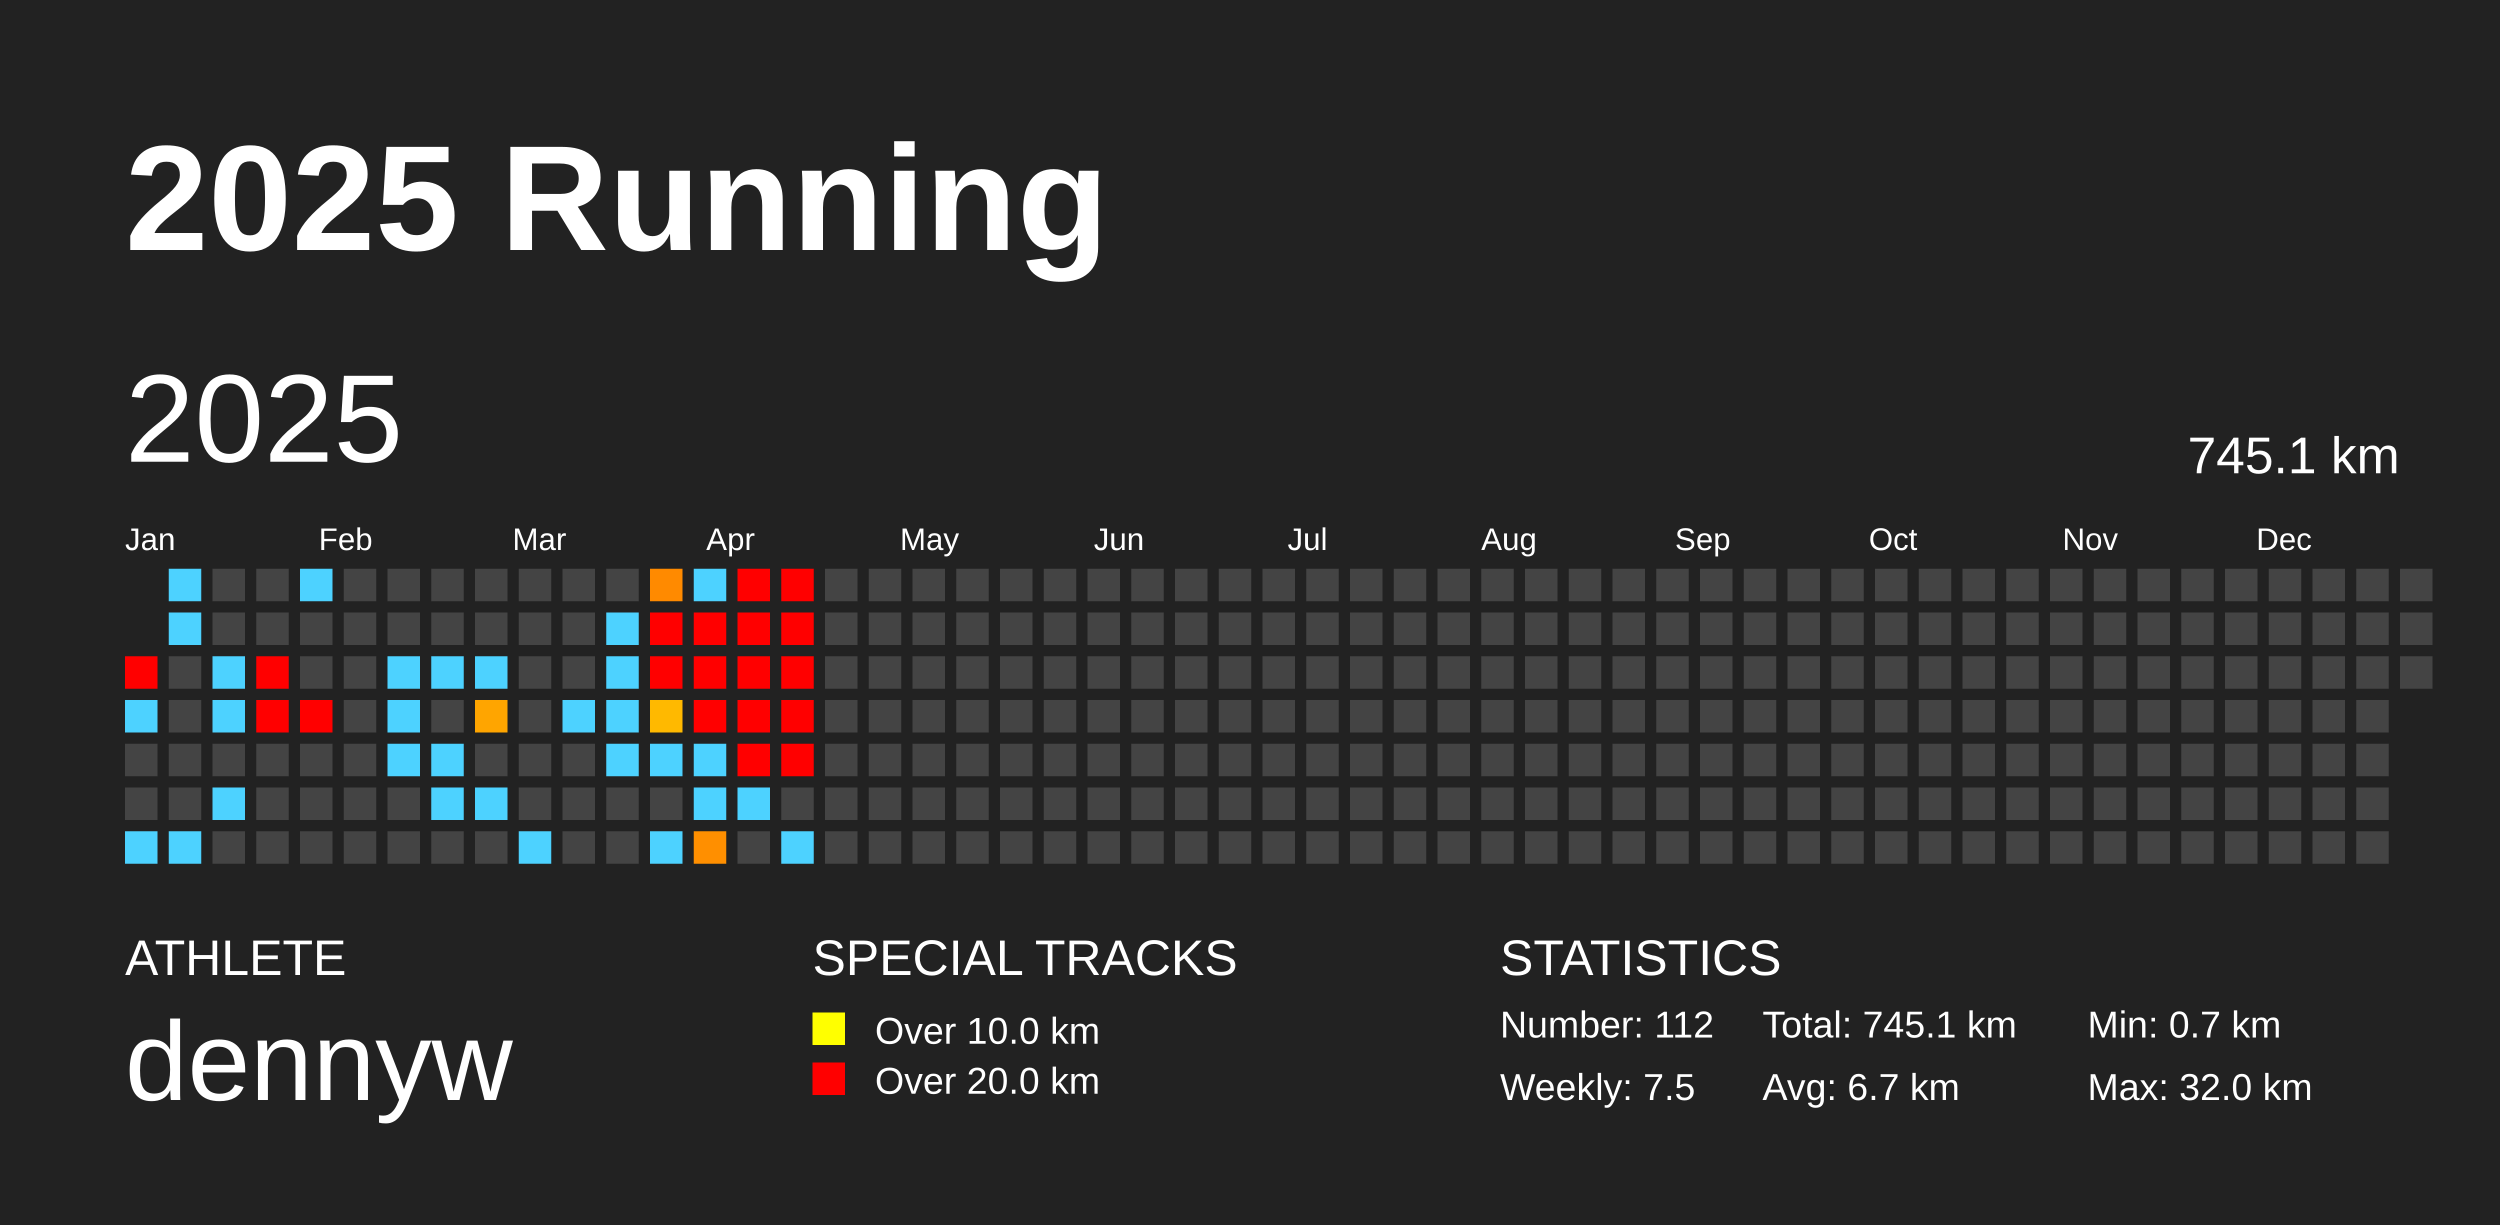
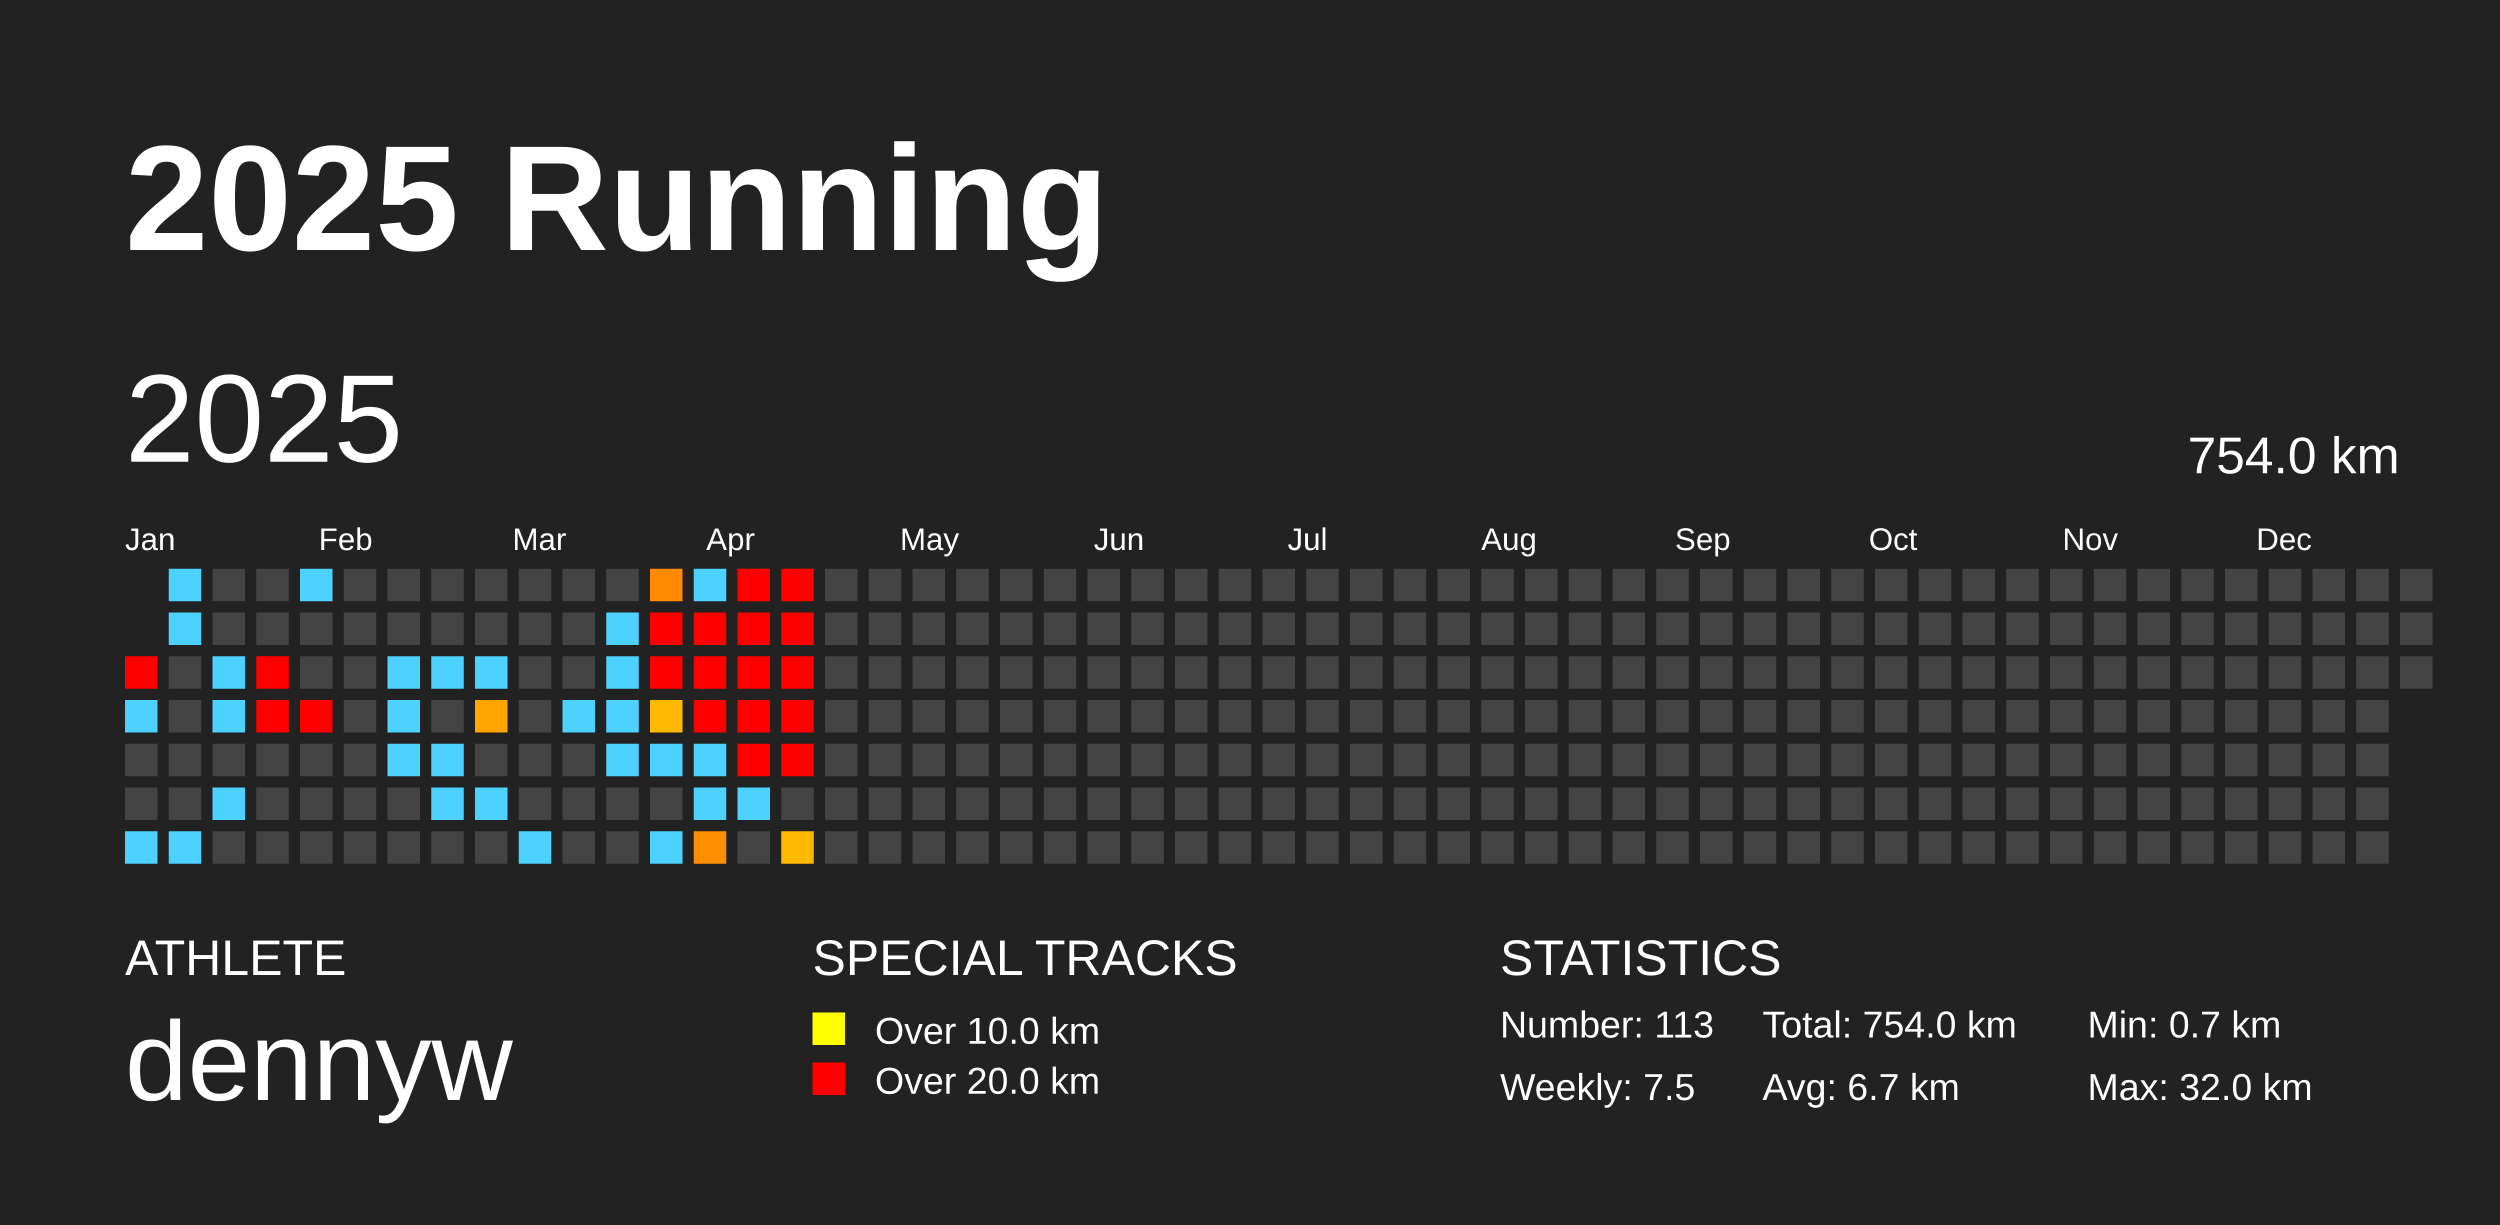
<svg xmlns="http://www.w3.org/2000/svg" baseProfile="full" height="98mm" version="1.1" viewBox="0,0,200,98" width="200mm">
  <defs />
  <rect fill="#222222" height="98" width="200" x="0" y="0" />
  <text fill="#FFFFFF" style="font-size:12px; font-family:Arial; font-weight:bold;" x="10" y="20">2025 Running</text>
  <text fill="#FFFFFF" style="font-size:4px; font-family:Arial" x="10" y="78">ATHLETE</text>
  <text fill="#FFFFFF" style="font-size:9px; font-family:Arial" x="10" y="88">dennyw</text>
  <text fill="#FFFFFF" style="font-size:4px; font-family:Arial" x="65" y="78">SPECIAL TRACKS</text>
  <rect fill="yellow" height="2.6" width="2.6" x="65" y="81" />
  <text fill="#FFFFFF" style="font-size:3px; font-family:Arial" x="70" y="83.5">Over 10.0 km</text>
  <rect fill="red" height="2.6" width="2.6" x="65" y="85" />
  <text fill="#FFFFFF" style="font-size:3px; font-family:Arial" x="70" y="87.5">Over 20.0 km</text>
  <text fill="#FFFFFF" style="font-size:4px; font-family:Arial" x="120" y="78">STATISTICS</text>
-   <text fill="#FFFFFF" style="font-size:3px; font-family:Arial" x="120" y="83">Number: 112</text>
+   <text fill="#FFFFFF" style="font-size:3px; font-family:Arial" x="120" y="83">Number: 113</text>
  <text fill="#FFFFFF" style="font-size:3px; font-family:Arial" x="120" y="88">Weekly: 7.5</text>
-   <text fill="#FFFFFF" style="font-size:3px; font-family:Arial" x="141" y="83">Total: 745.1 km</text>
+   <text fill="#FFFFFF" style="font-size:3px; font-family:Arial" x="141" y="83">Total: 754.0 km</text>
  <text fill="#FFFFFF" style="font-size:3px; font-family:Arial" x="141" y="88">Avg: 6.7 km</text>
  <text fill="#FFFFFF" style="font-size:3px; font-family:Arial" x="167" y="83">Min: 0.7 km</text>
  <text fill="#FFFFFF" style="font-size:3px; font-family:Arial" x="167" y="88">Max: 32.0 km</text>
  <text dominant-baseline="hanging" fill="#FFFFFF" style="font-size:10.0px; font-family:Arial;" x="10" y="30">2025</text>
-   <text dominant-baseline="hanging" fill="#FFFFFF" style="font-size:4.125px; font-family:Arial;" x="175" y="35">745.1 km</text>
+   <text dominant-baseline="hanging" fill="#FFFFFF" style="font-size:4.125px; font-family:Arial;" x="175" y="35">754.0 km</text>
  <text fill="#FFFFFF" style="font-size:2.5px; font-family:Arial" x="10.0" y="44">Jan</text>
  <text fill="#FFFFFF" style="font-size:2.5px; font-family:Arial" x="25.5" y="44">Feb</text>
  <text fill="#FFFFFF" style="font-size:2.5px; font-family:Arial" x="41.0" y="44">Mar</text>
  <text fill="#FFFFFF" style="font-size:2.5px; font-family:Arial" x="56.5" y="44">Apr</text>
  <text fill="#FFFFFF" style="font-size:2.5px; font-family:Arial" x="72.0" y="44">May</text>
  <text fill="#FFFFFF" style="font-size:2.5px; font-family:Arial" x="87.5" y="44">Jun</text>
  <text fill="#FFFFFF" style="font-size:2.5px; font-family:Arial" x="103.0" y="44">Jul</text>
  <text fill="#FFFFFF" style="font-size:2.5px; font-family:Arial" x="118.5" y="44">Aug</text>
  <text fill="#FFFFFF" style="font-size:2.5px; font-family:Arial" x="134.0" y="44">Sep</text>
  <text fill="#FFFFFF" style="font-size:2.5px; font-family:Arial" x="149.5" y="44">Oct</text>
  <text fill="#FFFFFF" style="font-size:2.5px; font-family:Arial" x="165.0" y="44">Nov</text>
  <text fill="#FFFFFF" style="font-size:2.5px; font-family:Arial" x="180.5" y="44">Dec</text>
  <rect fill="red" height="2.6" width="2.6" x="10.0" y="52.5" />
  <rect fill="#4dd2ff" height="2.6" width="2.6" x="10.0" y="56.0" />
  <rect fill="#444444" height="2.6" width="2.6" x="10.0" y="59.5" />
  <rect fill="#444444" height="2.6" width="2.6" x="10.0" y="63.0" />
  <rect fill="#4dd2ff" height="2.6" width="2.6" x="10.0" y="66.5" />
  <rect fill="#4dd2ff" height="2.6" width="2.6" x="13.5" y="45.5" />
  <rect fill="#4dd2ff" height="2.6" width="2.6" x="13.5" y="49.0" />
  <rect fill="#444444" height="2.6" width="2.6" x="13.5" y="52.5" />
  <rect fill="#444444" height="2.6" width="2.6" x="13.5" y="56.0" />
  <rect fill="#444444" height="2.6" width="2.6" x="13.5" y="59.5" />
  <rect fill="#444444" height="2.6" width="2.6" x="13.5" y="63.0" />
  <rect fill="#4dd2ff" height="2.6" width="2.6" x="13.5" y="66.5" />
  <rect fill="#444444" height="2.6" width="2.6" x="17.0" y="45.5" />
  <rect fill="#444444" height="2.6" width="2.6" x="17.0" y="49.0" />
  <rect fill="#4dd2ff" height="2.6" width="2.6" x="17.0" y="52.5" />
  <rect fill="#4dd2ff" height="2.6" width="2.6" x="17.0" y="56.0" />
  <rect fill="#444444" height="2.6" width="2.6" x="17.0" y="59.5" />
  <rect fill="#4dd2ff" height="2.6" width="2.6" x="17.0" y="63.0" />
  <rect fill="#444444" height="2.6" width="2.6" x="17.0" y="66.5" />
  <rect fill="#444444" height="2.6" width="2.6" x="20.5" y="45.5" />
  <rect fill="#444444" height="2.6" width="2.6" x="20.5" y="49.0" />
  <rect fill="red" height="2.6" width="2.6" x="20.5" y="52.5" />
  <rect fill="red" height="2.6" width="2.6" x="20.5" y="56.0" />
  <rect fill="#444444" height="2.6" width="2.6" x="20.5" y="59.5" />
  <rect fill="#444444" height="2.6" width="2.6" x="20.5" y="63.0" />
  <rect fill="#444444" height="2.6" width="2.6" x="20.5" y="66.5" />
  <rect fill="#4dd2ff" height="2.6" width="2.6" x="24.0" y="45.5" />
  <rect fill="#444444" height="2.6" width="2.6" x="24.0" y="49.0" />
  <rect fill="#444444" height="2.6" width="2.6" x="24.0" y="52.5" />
  <rect fill="red" height="2.6" width="2.6" x="24.0" y="56.0" />
  <rect fill="#444444" height="2.6" width="2.6" x="24.0" y="59.5" />
  <rect fill="#444444" height="2.6" width="2.6" x="24.0" y="63.0" />
  <rect fill="#444444" height="2.6" width="2.6" x="24.0" y="66.5" />
  <rect fill="#444444" height="2.6" width="2.6" x="27.5" y="45.5" />
  <rect fill="#444444" height="2.6" width="2.6" x="27.5" y="49.0" />
  <rect fill="#444444" height="2.6" width="2.6" x="27.5" y="52.5" />
  <rect fill="#444444" height="2.6" width="2.6" x="27.5" y="56.0" />
  <rect fill="#444444" height="2.6" width="2.6" x="27.5" y="59.5" />
  <rect fill="#444444" height="2.6" width="2.6" x="27.5" y="63.0" />
  <rect fill="#444444" height="2.6" width="2.6" x="27.5" y="66.5" />
  <rect fill="#444444" height="2.6" width="2.6" x="31.0" y="45.5" />
  <rect fill="#444444" height="2.6" width="2.6" x="31.0" y="49.0" />
  <rect fill="#4dd2ff" height="2.6" width="2.6" x="31.0" y="52.5" />
  <rect fill="#4dd2ff" height="2.6" width="2.6" x="31.0" y="56.0" />
  <rect fill="#4dd2ff" height="2.6" width="2.6" x="31.0" y="59.5" />
  <rect fill="#444444" height="2.6" width="2.6" x="31.0" y="63.0" />
  <rect fill="#444444" height="2.6" width="2.6" x="31.0" y="66.5" />
  <rect fill="#444444" height="2.6" width="2.6" x="34.5" y="45.5" />
  <rect fill="#444444" height="2.6" width="2.6" x="34.5" y="49.0" />
  <rect fill="#4dd2ff" height="2.6" width="2.6" x="34.5" y="52.5" />
  <rect fill="#444444" height="2.6" width="2.6" x="34.5" y="56.0" />
  <rect fill="#4dd2ff" height="2.6" width="2.6" x="34.5" y="59.5" />
  <rect fill="#4dd2ff" height="2.6" width="2.6" x="34.5" y="63.0" />
  <rect fill="#444444" height="2.6" width="2.6" x="34.5" y="66.5" />
  <rect fill="#444444" height="2.6" width="2.6" x="38.0" y="45.5" />
  <rect fill="#444444" height="2.6" width="2.6" x="38.0" y="49.0" />
  <rect fill="#4dd2ff" height="2.6" width="2.6" x="38.0" y="52.5" />
  <rect fill="#ffa500" height="2.6" width="2.6" x="38.0" y="56.0" />
  <rect fill="#444444" height="2.6" width="2.6" x="38.0" y="59.5" />
  <rect fill="#4dd2ff" height="2.6" width="2.6" x="38.0" y="63.0" />
  <rect fill="#444444" height="2.6" width="2.6" x="38.0" y="66.5" />
  <rect fill="#444444" height="2.6" width="2.6" x="41.5" y="45.5" />
  <rect fill="#444444" height="2.6" width="2.6" x="41.5" y="49.0" />
  <rect fill="#444444" height="2.6" width="2.6" x="41.5" y="52.5" />
  <rect fill="#444444" height="2.6" width="2.6" x="41.5" y="56.0" />
  <rect fill="#444444" height="2.6" width="2.6" x="41.5" y="59.5" />
  <rect fill="#444444" height="2.6" width="2.6" x="41.5" y="63.0" />
  <rect fill="#4dd2ff" height="2.6" width="2.6" x="41.5" y="66.5" />
  <rect fill="#444444" height="2.6" width="2.6" x="45.0" y="45.5" />
  <rect fill="#444444" height="2.6" width="2.6" x="45.0" y="49.0" />
  <rect fill="#444444" height="2.6" width="2.6" x="45.0" y="52.5" />
  <rect fill="#4dd2ff" height="2.6" width="2.6" x="45.0" y="56.0" />
  <rect fill="#444444" height="2.6" width="2.6" x="45.0" y="59.5" />
  <rect fill="#444444" height="2.6" width="2.6" x="45.0" y="63.0" />
  <rect fill="#444444" height="2.6" width="2.6" x="45.0" y="66.5" />
  <rect fill="#444444" height="2.6" width="2.6" x="48.5" y="45.5" />
  <rect fill="#4dd2ff" height="2.6" width="2.6" x="48.5" y="49.0" />
  <rect fill="#4dd2ff" height="2.6" width="2.6" x="48.5" y="52.5" />
  <rect fill="#4dd2ff" height="2.6" width="2.6" x="48.5" y="56.0" />
  <rect fill="#4dd2ff" height="2.6" width="2.6" x="48.5" y="59.5" />
  <rect fill="#444444" height="2.6" width="2.6" x="48.5" y="63.0" />
  <rect fill="#444444" height="2.6" width="2.6" x="48.5" y="66.5" />
  <rect fill="#ff8a00" height="2.6" width="2.6" x="52.0" y="45.5" />
  <rect fill="red" height="2.6" width="2.6" x="52.0" y="49.0" />
  <rect fill="red" height="2.6" width="2.6" x="52.0" y="52.5" />
  <rect fill="#ffb900" height="2.6" width="2.6" x="52.0" y="56.0" />
  <rect fill="#4dd2ff" height="2.6" width="2.6" x="52.0" y="59.5" />
  <rect fill="#444444" height="2.6" width="2.6" x="52.0" y="63.0" />
  <rect fill="#4dd2ff" height="2.6" width="2.6" x="52.0" y="66.5" />
  <rect fill="#4dd2ff" height="2.6" width="2.6" x="55.5" y="45.5" />
  <rect fill="red" height="2.6" width="2.6" x="55.5" y="49.0" />
  <rect fill="red" height="2.6" width="2.6" x="55.5" y="52.5" />
  <rect fill="red" height="2.6" width="2.6" x="55.5" y="56.0" />
  <rect fill="#4dd2ff" height="2.6" width="2.6" x="55.5" y="59.5" />
  <rect fill="#4dd2ff" height="2.6" width="2.6" x="55.5" y="63.0" />
  <rect fill="#ff8f00" height="2.6" width="2.6" x="55.5" y="66.5" />
  <rect fill="red" height="2.6" width="2.6" x="59.0" y="45.5" />
  <rect fill="red" height="2.6" width="2.6" x="59.0" y="49.0" />
  <rect fill="red" height="2.6" width="2.6" x="59.0" y="52.5" />
  <rect fill="red" height="2.6" width="2.6" x="59.0" y="56.0" />
  <rect fill="red" height="2.6" width="2.6" x="59.0" y="59.5" />
  <rect fill="#4dd2ff" height="2.6" width="2.6" x="59.0" y="63.0" />
  <rect fill="#444444" height="2.6" width="2.6" x="59.0" y="66.5" />
  <rect fill="red" height="2.6" width="2.6" x="62.5" y="45.5" />
  <rect fill="red" height="2.6" width="2.6" x="62.5" y="49.0" />
  <rect fill="red" height="2.6" width="2.6" x="62.5" y="52.5" />
  <rect fill="red" height="2.6" width="2.6" x="62.5" y="56.0" />
  <rect fill="red" height="2.6" width="2.6" x="62.5" y="59.5" />
  <rect fill="#444444" height="2.6" width="2.6" x="62.5" y="63.0" />
-   <rect fill="#4dd2ff" height="2.6" width="2.6" x="62.5" y="66.5" />
+   <rect fill="#ffba00" height="2.6" width="2.6" x="62.5" y="66.5" />
  <rect fill="#444444" height="2.6" width="2.6" x="66.0" y="45.5" />
  <rect fill="#444444" height="2.6" width="2.6" x="66.0" y="49.0" />
  <rect fill="#444444" height="2.6" width="2.6" x="66.0" y="52.5" />
  <rect fill="#444444" height="2.6" width="2.6" x="66.0" y="56.0" />
  <rect fill="#444444" height="2.6" width="2.6" x="66.0" y="59.5" />
  <rect fill="#444444" height="2.6" width="2.6" x="66.0" y="63.0" />
  <rect fill="#444444" height="2.6" width="2.6" x="66.0" y="66.5" />
  <rect fill="#444444" height="2.6" width="2.6" x="69.5" y="45.5" />
  <rect fill="#444444" height="2.6" width="2.6" x="69.5" y="49.0" />
  <rect fill="#444444" height="2.6" width="2.6" x="69.5" y="52.5" />
  <rect fill="#444444" height="2.6" width="2.6" x="69.5" y="56.0" />
  <rect fill="#444444" height="2.6" width="2.6" x="69.5" y="59.5" />
  <rect fill="#444444" height="2.6" width="2.6" x="69.5" y="63.0" />
  <rect fill="#444444" height="2.6" width="2.6" x="69.5" y="66.5" />
  <rect fill="#444444" height="2.6" width="2.6" x="73.0" y="45.5" />
  <rect fill="#444444" height="2.6" width="2.6" x="73.0" y="49.0" />
  <rect fill="#444444" height="2.6" width="2.6" x="73.0" y="52.5" />
  <rect fill="#444444" height="2.6" width="2.6" x="73.0" y="56.0" />
  <rect fill="#444444" height="2.6" width="2.6" x="73.0" y="59.5" />
  <rect fill="#444444" height="2.6" width="2.6" x="73.0" y="63.0" />
  <rect fill="#444444" height="2.6" width="2.6" x="73.0" y="66.5" />
  <rect fill="#444444" height="2.6" width="2.6" x="76.5" y="45.5" />
  <rect fill="#444444" height="2.6" width="2.6" x="76.5" y="49.0" />
  <rect fill="#444444" height="2.6" width="2.6" x="76.5" y="52.5" />
  <rect fill="#444444" height="2.6" width="2.6" x="76.5" y="56.0" />
  <rect fill="#444444" height="2.6" width="2.6" x="76.5" y="59.5" />
  <rect fill="#444444" height="2.6" width="2.6" x="76.5" y="63.0" />
  <rect fill="#444444" height="2.6" width="2.6" x="76.5" y="66.5" />
  <rect fill="#444444" height="2.6" width="2.6" x="80.0" y="45.5" />
  <rect fill="#444444" height="2.6" width="2.6" x="80.0" y="49.0" />
  <rect fill="#444444" height="2.6" width="2.6" x="80.0" y="52.5" />
  <rect fill="#444444" height="2.6" width="2.6" x="80.0" y="56.0" />
  <rect fill="#444444" height="2.6" width="2.6" x="80.0" y="59.5" />
  <rect fill="#444444" height="2.6" width="2.6" x="80.0" y="63.0" />
  <rect fill="#444444" height="2.6" width="2.6" x="80.0" y="66.5" />
  <rect fill="#444444" height="2.6" width="2.6" x="83.5" y="45.5" />
  <rect fill="#444444" height="2.6" width="2.6" x="83.5" y="49.0" />
  <rect fill="#444444" height="2.6" width="2.6" x="83.5" y="52.5" />
  <rect fill="#444444" height="2.6" width="2.6" x="83.5" y="56.0" />
  <rect fill="#444444" height="2.6" width="2.6" x="83.5" y="59.5" />
  <rect fill="#444444" height="2.6" width="2.6" x="83.5" y="63.0" />
  <rect fill="#444444" height="2.6" width="2.6" x="83.5" y="66.5" />
  <rect fill="#444444" height="2.6" width="2.6" x="87.0" y="45.5" />
  <rect fill="#444444" height="2.6" width="2.6" x="87.0" y="49.0" />
  <rect fill="#444444" height="2.6" width="2.6" x="87.0" y="52.5" />
  <rect fill="#444444" height="2.6" width="2.6" x="87.0" y="56.0" />
  <rect fill="#444444" height="2.6" width="2.6" x="87.0" y="59.5" />
  <rect fill="#444444" height="2.6" width="2.6" x="87.0" y="63.0" />
  <rect fill="#444444" height="2.6" width="2.6" x="87.0" y="66.5" />
  <rect fill="#444444" height="2.6" width="2.6" x="90.5" y="45.5" />
  <rect fill="#444444" height="2.6" width="2.6" x="90.5" y="49.0" />
  <rect fill="#444444" height="2.6" width="2.6" x="90.5" y="52.5" />
  <rect fill="#444444" height="2.6" width="2.6" x="90.5" y="56.0" />
  <rect fill="#444444" height="2.6" width="2.6" x="90.5" y="59.5" />
  <rect fill="#444444" height="2.6" width="2.6" x="90.5" y="63.0" />
  <rect fill="#444444" height="2.6" width="2.6" x="90.5" y="66.5" />
  <rect fill="#444444" height="2.6" width="2.6" x="94.0" y="45.5" />
  <rect fill="#444444" height="2.6" width="2.6" x="94.0" y="49.0" />
  <rect fill="#444444" height="2.6" width="2.6" x="94.0" y="52.5" />
  <rect fill="#444444" height="2.6" width="2.6" x="94.0" y="56.0" />
  <rect fill="#444444" height="2.6" width="2.6" x="94.0" y="59.5" />
  <rect fill="#444444" height="2.6" width="2.6" x="94.0" y="63.0" />
  <rect fill="#444444" height="2.6" width="2.6" x="94.0" y="66.5" />
  <rect fill="#444444" height="2.6" width="2.6" x="97.5" y="45.5" />
  <rect fill="#444444" height="2.6" width="2.6" x="97.5" y="49.0" />
  <rect fill="#444444" height="2.6" width="2.6" x="97.5" y="52.5" />
  <rect fill="#444444" height="2.6" width="2.6" x="97.5" y="56.0" />
  <rect fill="#444444" height="2.6" width="2.6" x="97.5" y="59.5" />
  <rect fill="#444444" height="2.6" width="2.6" x="97.5" y="63.0" />
  <rect fill="#444444" height="2.6" width="2.6" x="97.5" y="66.5" />
  <rect fill="#444444" height="2.6" width="2.6" x="101.0" y="45.5" />
  <rect fill="#444444" height="2.6" width="2.6" x="101.0" y="49.0" />
  <rect fill="#444444" height="2.6" width="2.6" x="101.0" y="52.5" />
  <rect fill="#444444" height="2.6" width="2.6" x="101.0" y="56.0" />
  <rect fill="#444444" height="2.6" width="2.6" x="101.0" y="59.5" />
  <rect fill="#444444" height="2.6" width="2.6" x="101.0" y="63.0" />
  <rect fill="#444444" height="2.6" width="2.6" x="101.0" y="66.5" />
  <rect fill="#444444" height="2.6" width="2.6" x="104.5" y="45.5" />
  <rect fill="#444444" height="2.6" width="2.6" x="104.5" y="49.0" />
  <rect fill="#444444" height="2.6" width="2.6" x="104.5" y="52.5" />
  <rect fill="#444444" height="2.6" width="2.6" x="104.5" y="56.0" />
  <rect fill="#444444" height="2.6" width="2.6" x="104.5" y="59.5" />
  <rect fill="#444444" height="2.6" width="2.6" x="104.5" y="63.0" />
  <rect fill="#444444" height="2.6" width="2.6" x="104.5" y="66.5" />
  <rect fill="#444444" height="2.6" width="2.6" x="108.0" y="45.5" />
  <rect fill="#444444" height="2.6" width="2.6" x="108.0" y="49.0" />
  <rect fill="#444444" height="2.6" width="2.6" x="108.0" y="52.5" />
  <rect fill="#444444" height="2.6" width="2.6" x="108.0" y="56.0" />
  <rect fill="#444444" height="2.6" width="2.6" x="108.0" y="59.5" />
  <rect fill="#444444" height="2.6" width="2.6" x="108.0" y="63.0" />
  <rect fill="#444444" height="2.6" width="2.6" x="108.0" y="66.5" />
  <rect fill="#444444" height="2.6" width="2.6" x="111.5" y="45.5" />
  <rect fill="#444444" height="2.6" width="2.6" x="111.5" y="49.0" />
  <rect fill="#444444" height="2.6" width="2.6" x="111.5" y="52.5" />
  <rect fill="#444444" height="2.6" width="2.6" x="111.5" y="56.0" />
  <rect fill="#444444" height="2.6" width="2.6" x="111.5" y="59.5" />
  <rect fill="#444444" height="2.6" width="2.6" x="111.5" y="63.0" />
  <rect fill="#444444" height="2.6" width="2.6" x="111.5" y="66.5" />
  <rect fill="#444444" height="2.6" width="2.6" x="115.0" y="45.5" />
  <rect fill="#444444" height="2.6" width="2.6" x="115.0" y="49.0" />
  <rect fill="#444444" height="2.6" width="2.6" x="115.0" y="52.5" />
  <rect fill="#444444" height="2.6" width="2.6" x="115.0" y="56.0" />
  <rect fill="#444444" height="2.6" width="2.6" x="115.0" y="59.5" />
  <rect fill="#444444" height="2.6" width="2.6" x="115.0" y="63.0" />
  <rect fill="#444444" height="2.6" width="2.6" x="115.0" y="66.5" />
  <rect fill="#444444" height="2.6" width="2.6" x="118.5" y="45.5" />
  <rect fill="#444444" height="2.6" width="2.6" x="118.5" y="49.0" />
  <rect fill="#444444" height="2.6" width="2.6" x="118.5" y="52.5" />
  <rect fill="#444444" height="2.6" width="2.6" x="118.5" y="56.0" />
  <rect fill="#444444" height="2.6" width="2.6" x="118.5" y="59.5" />
  <rect fill="#444444" height="2.6" width="2.6" x="118.5" y="63.0" />
  <rect fill="#444444" height="2.6" width="2.6" x="118.5" y="66.5" />
  <rect fill="#444444" height="2.6" width="2.6" x="122.0" y="45.5" />
  <rect fill="#444444" height="2.6" width="2.6" x="122.0" y="49.0" />
  <rect fill="#444444" height="2.6" width="2.6" x="122.0" y="52.5" />
  <rect fill="#444444" height="2.6" width="2.6" x="122.0" y="56.0" />
  <rect fill="#444444" height="2.6" width="2.6" x="122.0" y="59.5" />
  <rect fill="#444444" height="2.6" width="2.6" x="122.0" y="63.0" />
  <rect fill="#444444" height="2.6" width="2.6" x="122.0" y="66.5" />
  <rect fill="#444444" height="2.6" width="2.6" x="125.5" y="45.5" />
  <rect fill="#444444" height="2.6" width="2.6" x="125.5" y="49.0" />
  <rect fill="#444444" height="2.6" width="2.6" x="125.5" y="52.5" />
  <rect fill="#444444" height="2.6" width="2.6" x="125.5" y="56.0" />
  <rect fill="#444444" height="2.6" width="2.6" x="125.5" y="59.5" />
  <rect fill="#444444" height="2.6" width="2.6" x="125.5" y="63.0" />
  <rect fill="#444444" height="2.6" width="2.6" x="125.5" y="66.5" />
  <rect fill="#444444" height="2.6" width="2.6" x="129.0" y="45.5" />
  <rect fill="#444444" height="2.6" width="2.6" x="129.0" y="49.0" />
  <rect fill="#444444" height="2.6" width="2.6" x="129.0" y="52.5" />
  <rect fill="#444444" height="2.6" width="2.6" x="129.0" y="56.0" />
  <rect fill="#444444" height="2.6" width="2.6" x="129.0" y="59.5" />
  <rect fill="#444444" height="2.6" width="2.6" x="129.0" y="63.0" />
  <rect fill="#444444" height="2.6" width="2.6" x="129.0" y="66.5" />
  <rect fill="#444444" height="2.6" width="2.6" x="132.5" y="45.5" />
  <rect fill="#444444" height="2.6" width="2.6" x="132.5" y="49.0" />
  <rect fill="#444444" height="2.6" width="2.6" x="132.5" y="52.5" />
  <rect fill="#444444" height="2.6" width="2.6" x="132.5" y="56.0" />
  <rect fill="#444444" height="2.6" width="2.6" x="132.5" y="59.5" />
  <rect fill="#444444" height="2.6" width="2.6" x="132.5" y="63.0" />
  <rect fill="#444444" height="2.6" width="2.6" x="132.5" y="66.5" />
  <rect fill="#444444" height="2.6" width="2.6" x="136.0" y="45.5" />
  <rect fill="#444444" height="2.6" width="2.6" x="136.0" y="49.0" />
  <rect fill="#444444" height="2.6" width="2.6" x="136.0" y="52.5" />
  <rect fill="#444444" height="2.6" width="2.6" x="136.0" y="56.0" />
  <rect fill="#444444" height="2.6" width="2.6" x="136.0" y="59.5" />
  <rect fill="#444444" height="2.6" width="2.6" x="136.0" y="63.0" />
  <rect fill="#444444" height="2.6" width="2.6" x="136.0" y="66.5" />
  <rect fill="#444444" height="2.6" width="2.6" x="139.5" y="45.5" />
  <rect fill="#444444" height="2.6" width="2.6" x="139.5" y="49.0" />
  <rect fill="#444444" height="2.6" width="2.6" x="139.5" y="52.5" />
  <rect fill="#444444" height="2.6" width="2.6" x="139.5" y="56.0" />
  <rect fill="#444444" height="2.6" width="2.6" x="139.5" y="59.5" />
  <rect fill="#444444" height="2.6" width="2.6" x="139.5" y="63.0" />
  <rect fill="#444444" height="2.6" width="2.6" x="139.5" y="66.5" />
  <rect fill="#444444" height="2.6" width="2.6" x="143.0" y="45.5" />
  <rect fill="#444444" height="2.6" width="2.6" x="143.0" y="49.0" />
  <rect fill="#444444" height="2.6" width="2.6" x="143.0" y="52.5" />
  <rect fill="#444444" height="2.6" width="2.6" x="143.0" y="56.0" />
  <rect fill="#444444" height="2.6" width="2.6" x="143.0" y="59.5" />
  <rect fill="#444444" height="2.6" width="2.6" x="143.0" y="63.0" />
  <rect fill="#444444" height="2.6" width="2.6" x="143.0" y="66.5" />
  <rect fill="#444444" height="2.6" width="2.6" x="146.5" y="45.5" />
  <rect fill="#444444" height="2.6" width="2.6" x="146.5" y="49.0" />
  <rect fill="#444444" height="2.6" width="2.6" x="146.5" y="52.5" />
  <rect fill="#444444" height="2.6" width="2.6" x="146.5" y="56.0" />
  <rect fill="#444444" height="2.6" width="2.6" x="146.5" y="59.5" />
  <rect fill="#444444" height="2.6" width="2.6" x="146.5" y="63.0" />
  <rect fill="#444444" height="2.6" width="2.6" x="146.5" y="66.5" />
  <rect fill="#444444" height="2.6" width="2.6" x="150.0" y="45.5" />
  <rect fill="#444444" height="2.6" width="2.6" x="150.0" y="49.0" />
  <rect fill="#444444" height="2.6" width="2.6" x="150.0" y="52.5" />
  <rect fill="#444444" height="2.6" width="2.6" x="150.0" y="56.0" />
  <rect fill="#444444" height="2.6" width="2.6" x="150.0" y="59.5" />
  <rect fill="#444444" height="2.6" width="2.6" x="150.0" y="63.0" />
  <rect fill="#444444" height="2.6" width="2.6" x="150.0" y="66.5" />
  <rect fill="#444444" height="2.6" width="2.6" x="153.5" y="45.5" />
  <rect fill="#444444" height="2.6" width="2.6" x="153.5" y="49.0" />
  <rect fill="#444444" height="2.6" width="2.6" x="153.5" y="52.5" />
  <rect fill="#444444" height="2.6" width="2.6" x="153.5" y="56.0" />
  <rect fill="#444444" height="2.6" width="2.6" x="153.5" y="59.5" />
  <rect fill="#444444" height="2.6" width="2.6" x="153.5" y="63.0" />
  <rect fill="#444444" height="2.6" width="2.6" x="153.5" y="66.5" />
  <rect fill="#444444" height="2.6" width="2.6" x="157.0" y="45.5" />
  <rect fill="#444444" height="2.6" width="2.6" x="157.0" y="49.0" />
  <rect fill="#444444" height="2.6" width="2.6" x="157.0" y="52.5" />
  <rect fill="#444444" height="2.6" width="2.6" x="157.0" y="56.0" />
  <rect fill="#444444" height="2.6" width="2.6" x="157.0" y="59.5" />
  <rect fill="#444444" height="2.6" width="2.6" x="157.0" y="63.0" />
  <rect fill="#444444" height="2.6" width="2.6" x="157.0" y="66.5" />
  <rect fill="#444444" height="2.6" width="2.6" x="160.5" y="45.5" />
  <rect fill="#444444" height="2.6" width="2.6" x="160.5" y="49.0" />
  <rect fill="#444444" height="2.6" width="2.6" x="160.5" y="52.5" />
  <rect fill="#444444" height="2.6" width="2.6" x="160.5" y="56.0" />
  <rect fill="#444444" height="2.6" width="2.6" x="160.5" y="59.5" />
  <rect fill="#444444" height="2.6" width="2.6" x="160.5" y="63.0" />
  <rect fill="#444444" height="2.6" width="2.6" x="160.5" y="66.5" />
  <rect fill="#444444" height="2.6" width="2.6" x="164.0" y="45.5" />
  <rect fill="#444444" height="2.6" width="2.6" x="164.0" y="49.0" />
  <rect fill="#444444" height="2.6" width="2.6" x="164.0" y="52.5" />
  <rect fill="#444444" height="2.6" width="2.6" x="164.0" y="56.0" />
  <rect fill="#444444" height="2.6" width="2.6" x="164.0" y="59.5" />
  <rect fill="#444444" height="2.6" width="2.6" x="164.0" y="63.0" />
  <rect fill="#444444" height="2.6" width="2.6" x="164.0" y="66.5" />
  <rect fill="#444444" height="2.6" width="2.6" x="167.5" y="45.5" />
  <rect fill="#444444" height="2.6" width="2.6" x="167.5" y="49.0" />
  <rect fill="#444444" height="2.6" width="2.6" x="167.5" y="52.5" />
  <rect fill="#444444" height="2.6" width="2.6" x="167.5" y="56.0" />
  <rect fill="#444444" height="2.6" width="2.6" x="167.5" y="59.5" />
  <rect fill="#444444" height="2.6" width="2.6" x="167.5" y="63.0" />
  <rect fill="#444444" height="2.6" width="2.6" x="167.5" y="66.5" />
  <rect fill="#444444" height="2.6" width="2.6" x="171.0" y="45.5" />
  <rect fill="#444444" height="2.6" width="2.6" x="171.0" y="49.0" />
  <rect fill="#444444" height="2.6" width="2.6" x="171.0" y="52.5" />
  <rect fill="#444444" height="2.6" width="2.6" x="171.0" y="56.0" />
  <rect fill="#444444" height="2.6" width="2.6" x="171.0" y="59.5" />
  <rect fill="#444444" height="2.6" width="2.6" x="171.0" y="63.0" />
  <rect fill="#444444" height="2.6" width="2.6" x="171.0" y="66.5" />
  <rect fill="#444444" height="2.6" width="2.6" x="174.5" y="45.5" />
  <rect fill="#444444" height="2.6" width="2.6" x="174.5" y="49.0" />
  <rect fill="#444444" height="2.6" width="2.6" x="174.5" y="52.5" />
  <rect fill="#444444" height="2.6" width="2.6" x="174.5" y="56.0" />
  <rect fill="#444444" height="2.6" width="2.6" x="174.5" y="59.5" />
  <rect fill="#444444" height="2.6" width="2.6" x="174.5" y="63.0" />
  <rect fill="#444444" height="2.6" width="2.6" x="174.5" y="66.5" />
  <rect fill="#444444" height="2.6" width="2.6" x="178.0" y="45.5" />
  <rect fill="#444444" height="2.6" width="2.6" x="178.0" y="49.0" />
  <rect fill="#444444" height="2.6" width="2.6" x="178.0" y="52.5" />
  <rect fill="#444444" height="2.6" width="2.6" x="178.0" y="56.0" />
  <rect fill="#444444" height="2.6" width="2.6" x="178.0" y="59.5" />
  <rect fill="#444444" height="2.6" width="2.6" x="178.0" y="63.0" />
  <rect fill="#444444" height="2.6" width="2.6" x="178.0" y="66.5" />
  <rect fill="#444444" height="2.6" width="2.6" x="181.5" y="45.5" />
  <rect fill="#444444" height="2.6" width="2.6" x="181.5" y="49.0" />
  <rect fill="#444444" height="2.6" width="2.6" x="181.5" y="52.5" />
  <rect fill="#444444" height="2.6" width="2.6" x="181.5" y="56.0" />
  <rect fill="#444444" height="2.6" width="2.6" x="181.5" y="59.5" />
  <rect fill="#444444" height="2.6" width="2.6" x="181.5" y="63.0" />
  <rect fill="#444444" height="2.6" width="2.6" x="181.5" y="66.5" />
  <rect fill="#444444" height="2.6" width="2.6" x="185.0" y="45.5" />
  <rect fill="#444444" height="2.6" width="2.6" x="185.0" y="49.0" />
  <rect fill="#444444" height="2.6" width="2.6" x="185.0" y="52.5" />
  <rect fill="#444444" height="2.6" width="2.6" x="185.0" y="56.0" />
  <rect fill="#444444" height="2.6" width="2.6" x="185.0" y="59.5" />
  <rect fill="#444444" height="2.6" width="2.6" x="185.0" y="63.0" />
  <rect fill="#444444" height="2.6" width="2.6" x="185.0" y="66.5" />
  <rect fill="#444444" height="2.6" width="2.6" x="188.5" y="45.5" />
  <rect fill="#444444" height="2.6" width="2.6" x="188.5" y="49.0" />
  <rect fill="#444444" height="2.6" width="2.6" x="188.5" y="52.5" />
  <rect fill="#444444" height="2.6" width="2.6" x="188.5" y="56.0" />
  <rect fill="#444444" height="2.6" width="2.6" x="188.5" y="59.5" />
  <rect fill="#444444" height="2.6" width="2.6" x="188.5" y="63.0" />
  <rect fill="#444444" height="2.6" width="2.6" x="188.5" y="66.5" />
  <rect fill="#444444" height="2.6" width="2.6" x="192.0" y="45.5" />
  <rect fill="#444444" height="2.6" width="2.6" x="192.0" y="49.0" />
  <rect fill="#444444" height="2.6" width="2.6" x="192.0" y="52.5" />
</svg>
